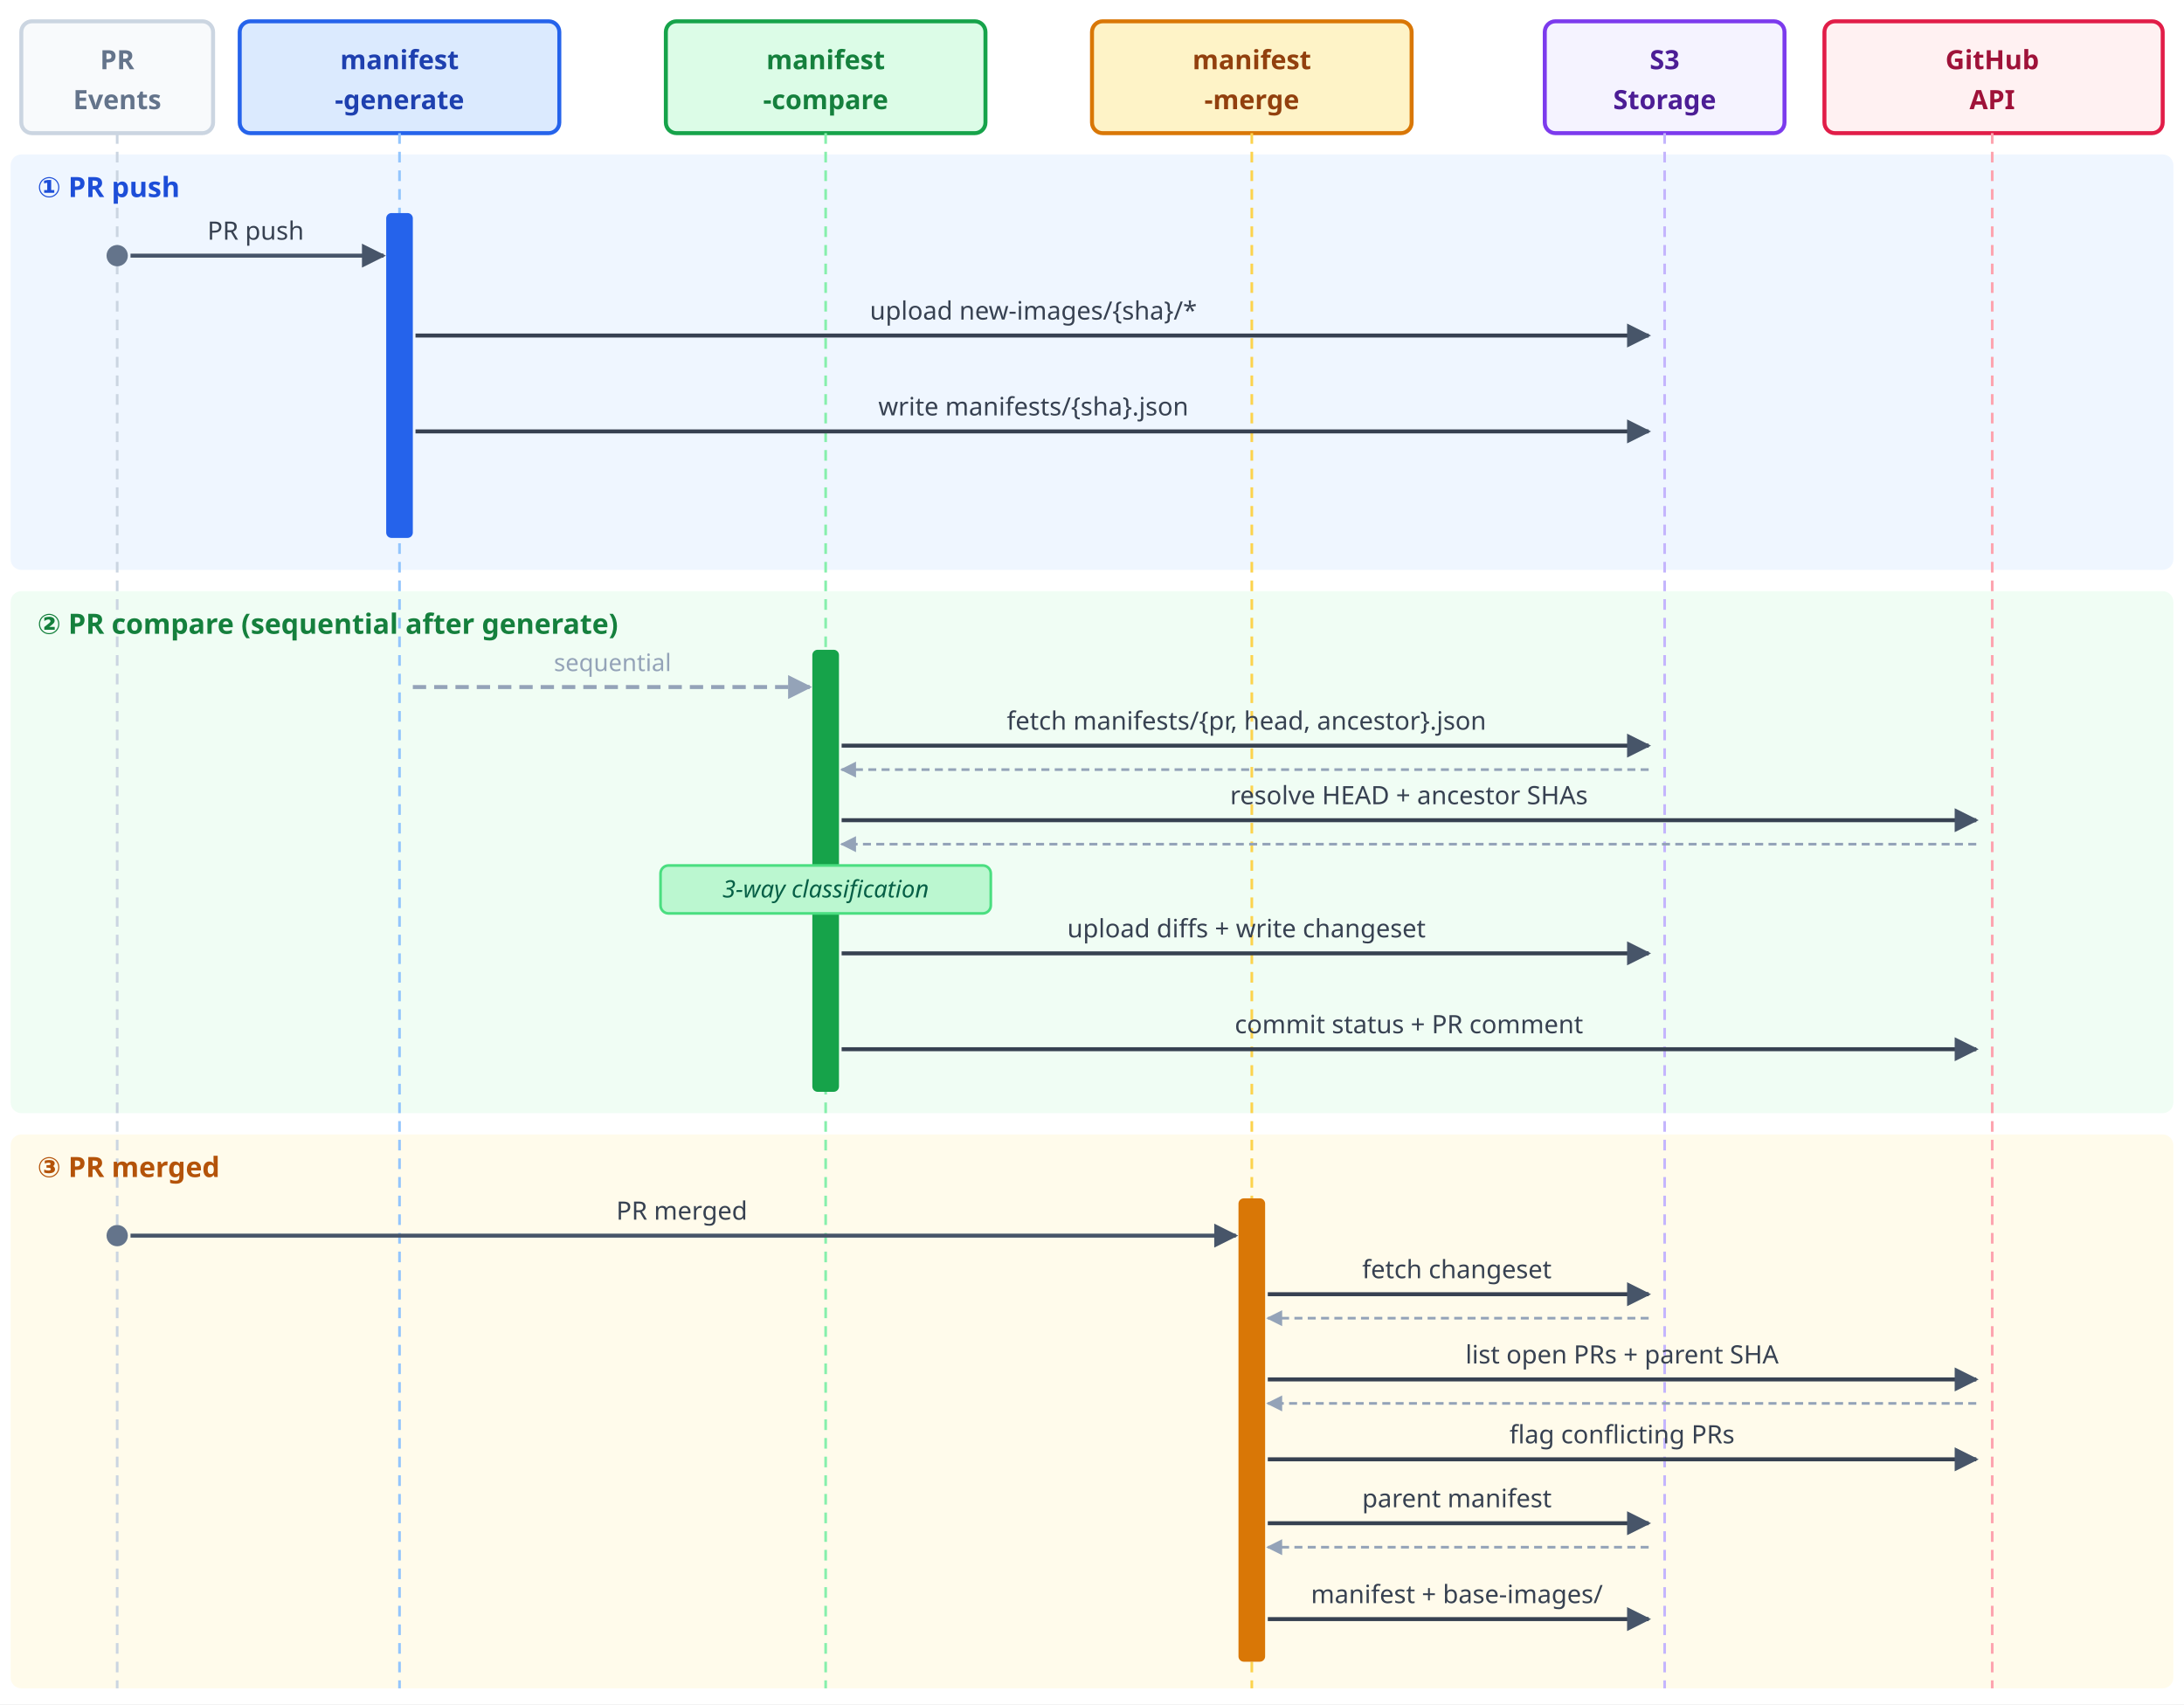
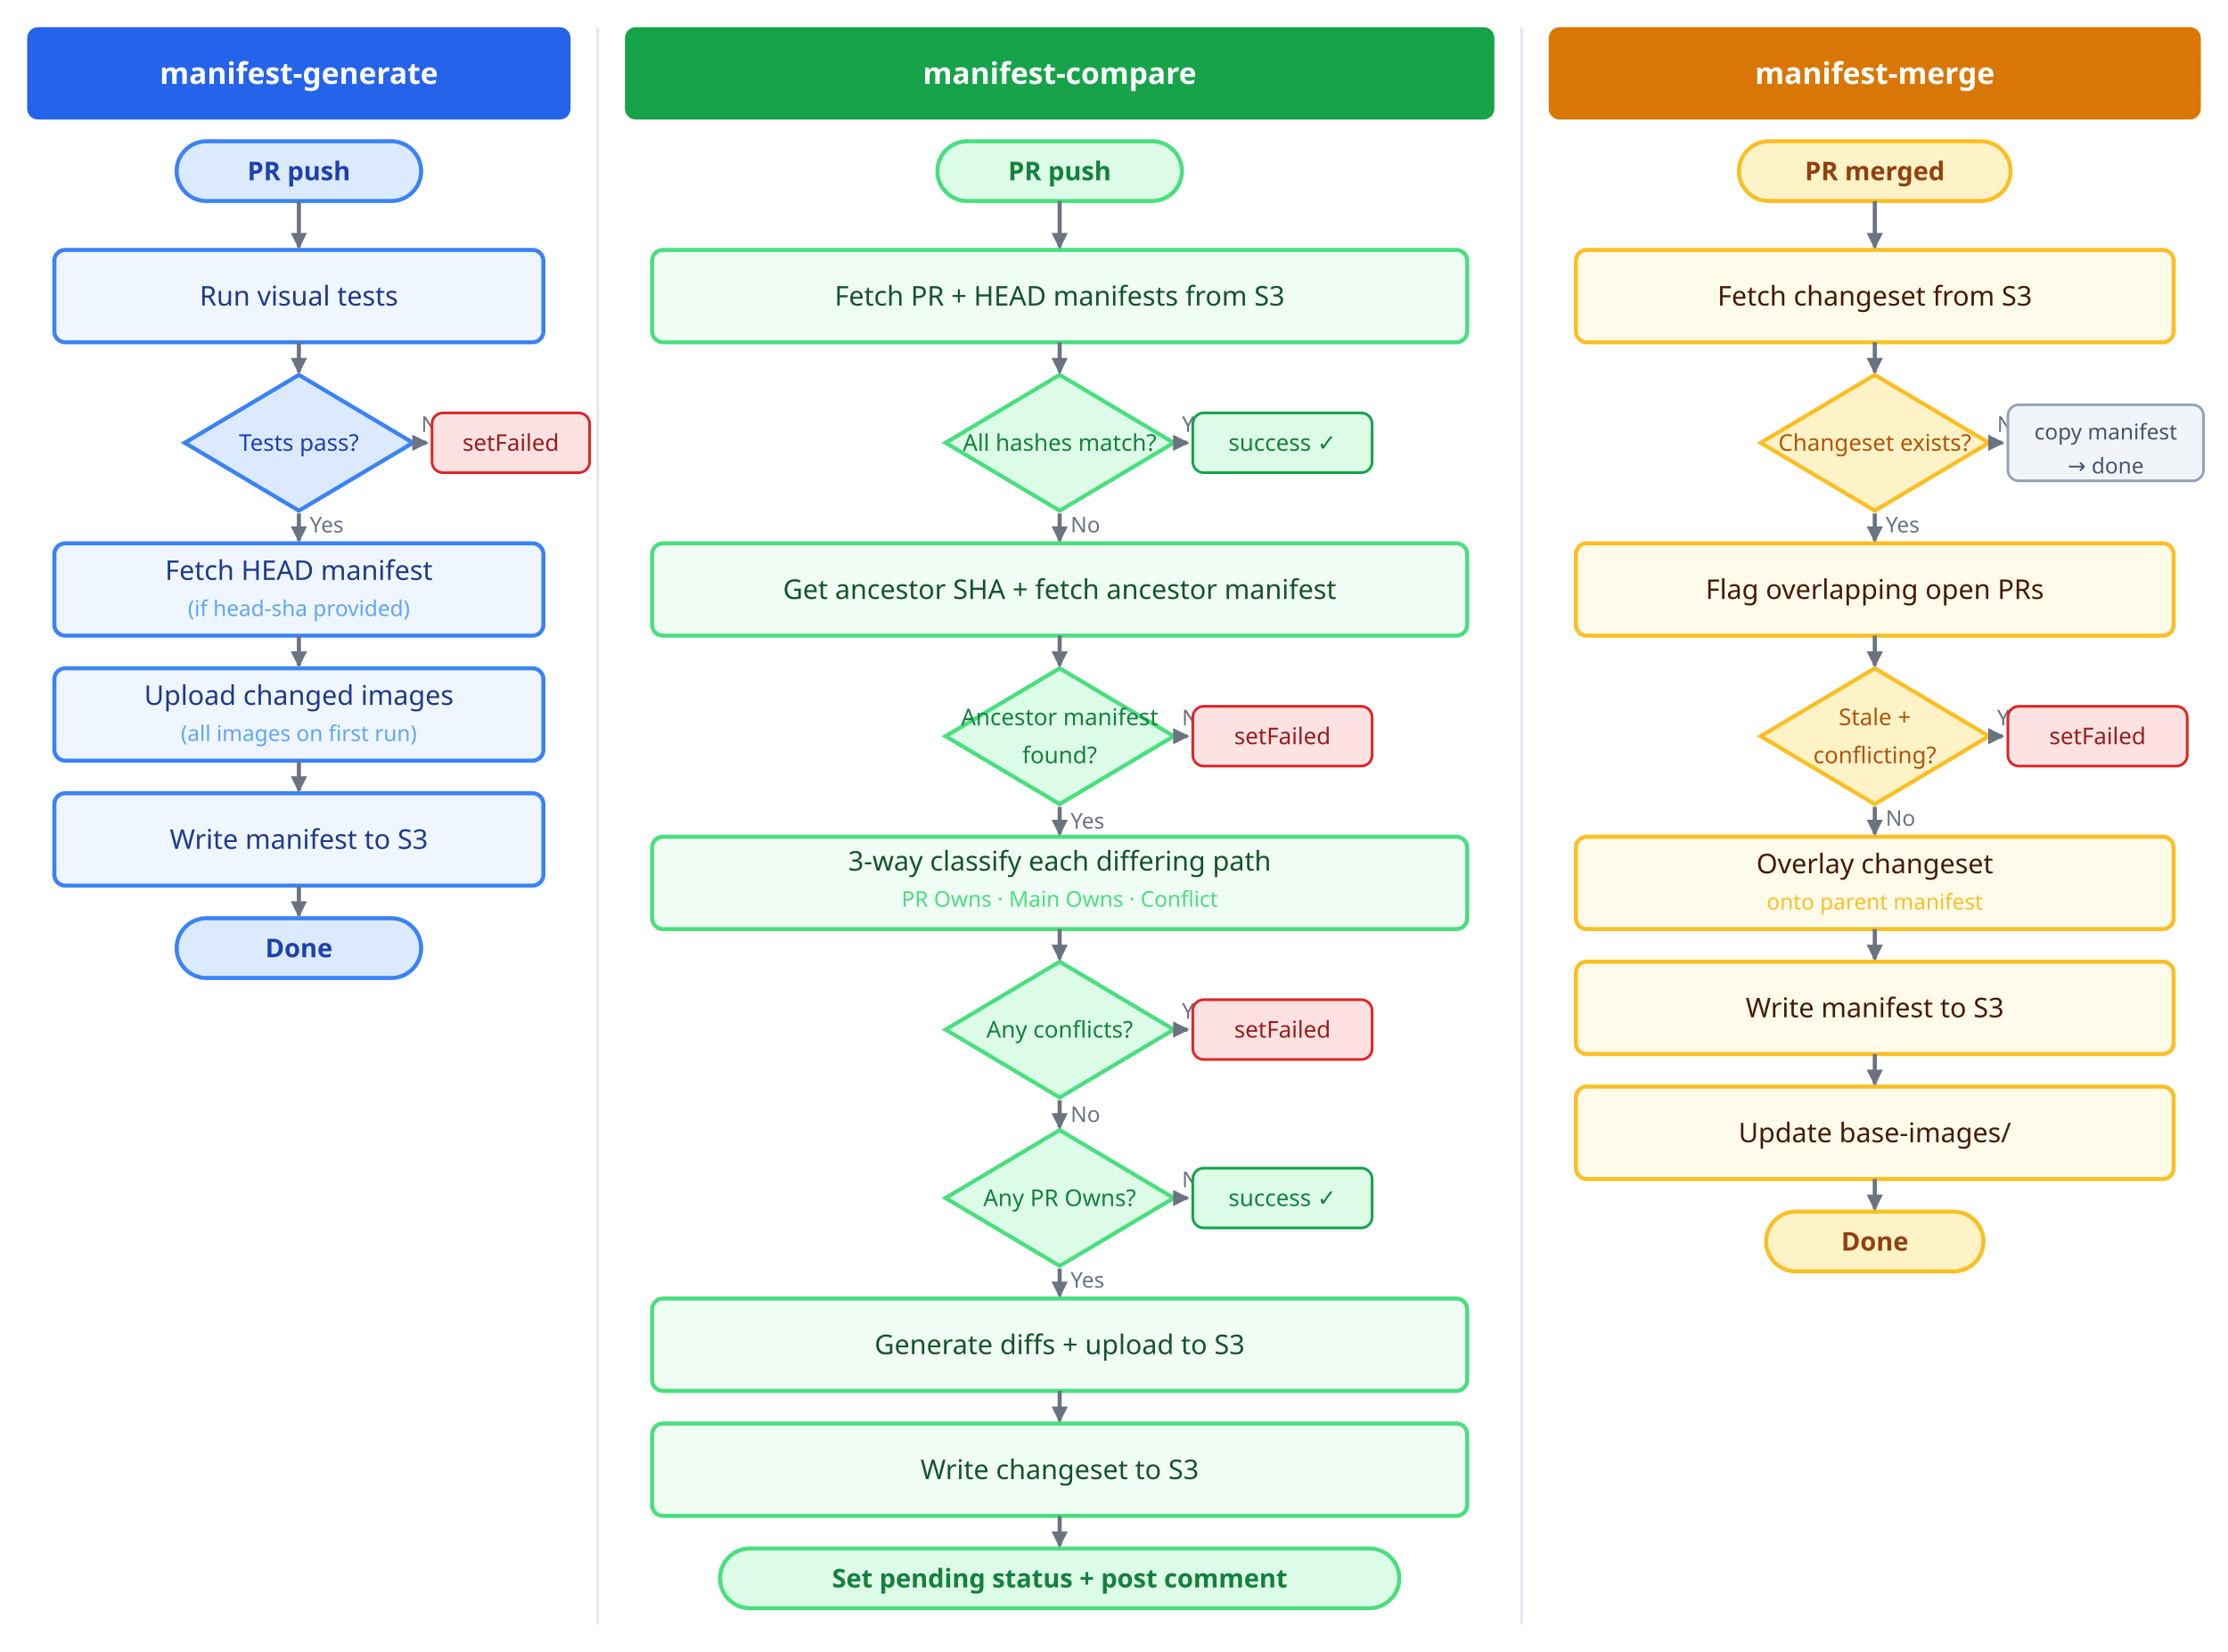
- <svg xmlns="http://www.w3.org/2000/svg" width="820" height="640" viewBox="0 0 820 640">
+ <svg xmlns="http://www.w3.org/2000/svg" width="820" height="608" viewBox="0 0 820 608">
  <defs>
-     <marker id="arr" viewBox="0 0 10 10" refX="9" refY="5" markerWidth="6" markerHeight="6" orient="auto">
-       <path d="M 0 0 L 10 5 L 0 10 z" fill="#475569" />
-     </marker>
-     <marker id="arr-lt" viewBox="0 0 10 10" refX="9" refY="5" markerWidth="6" markerHeight="6" orient="auto">
-       <path d="M 0 0 L 10 5 L 0 10 z" fill="#94A3B8" />
+     <marker id="a" viewBox="0 0 8 8" refX="7" refY="4" markerWidth="4" markerHeight="4" orient="auto">
+       <path d="M 0 0 L 8 4 L 0 8 z" fill="#6B7280" />
    </marker>
  </defs>
-   <rect width="820" height="640" fill="white" />
-   <rect x="4" y="58" width="812" height="156" rx="4" fill="#EFF6FF" />
-   <rect x="4" y="222" width="812" height="196" rx="4" fill="#F0FDF4" />
-   <rect x="4" y="426" width="812" height="208" rx="4" fill="#FFFBEB" />
-   <rect x="8" y="8" width="72" height="42" rx="4" fill="#F8FAFC" stroke="#CBD5E1" stroke-width="1.5" />
-   <text x="44" y="26" text-anchor="middle" font-family="ui-sans-serif,system-ui,sans-serif" font-size="10" font-weight="600" fill="#64748B">PR</text>
-   <text x="44" y="41" text-anchor="middle" font-family="ui-sans-serif,system-ui,sans-serif" font-size="10" font-weight="600" fill="#64748B">Events</text>
-   <rect x="90" y="8" width="120" height="42" rx="4" fill="#DBEAFE" stroke="#2563EB" stroke-width="1.5" />
-   <text x="150" y="26" text-anchor="middle" font-family="ui-sans-serif,system-ui,sans-serif" font-size="10" font-weight="600" fill="#1E40AF">manifest</text>
-   <text x="150" y="41" text-anchor="middle" font-family="ui-sans-serif,system-ui,sans-serif" font-size="10" font-weight="600" fill="#1E40AF">-generate</text>
-   <rect x="250" y="8" width="120" height="42" rx="4" fill="#DCFCE7" stroke="#16A34A" stroke-width="1.5" />
-   <text x="310" y="26" text-anchor="middle" font-family="ui-sans-serif,system-ui,sans-serif" font-size="10" font-weight="600" fill="#15803D">manifest</text>
-   <text x="310" y="41" text-anchor="middle" font-family="ui-sans-serif,system-ui,sans-serif" font-size="10" font-weight="600" fill="#15803D">-compare</text>
-   <rect x="410" y="8" width="120" height="42" rx="4" fill="#FEF3C7" stroke="#D97706" stroke-width="1.5" />
-   <text x="470" y="26" text-anchor="middle" font-family="ui-sans-serif,system-ui,sans-serif" font-size="10" font-weight="600" fill="#92400E">manifest</text>
-   <text x="470" y="41" text-anchor="middle" font-family="ui-sans-serif,system-ui,sans-serif" font-size="10" font-weight="600" fill="#92400E">-merge</text>
-   <rect x="580" y="8" width="90" height="42" rx="4" fill="#F5F3FF" stroke="#7C3AED" stroke-width="1.5" />
-   <text x="625" y="26" text-anchor="middle" font-family="ui-sans-serif,system-ui,sans-serif" font-size="10" font-weight="600" fill="#4C1D95">S3</text>
-   <text x="625" y="41" text-anchor="middle" font-family="ui-sans-serif,system-ui,sans-serif" font-size="10" font-weight="600" fill="#4C1D95">Storage</text>
-   <rect x="685" y="8" width="127" height="42" rx="4" fill="#FFF1F2" stroke="#E11D48" stroke-width="1.5" />
-   <text x="748" y="26" text-anchor="middle" font-family="ui-sans-serif,system-ui,sans-serif" font-size="10" font-weight="600" fill="#9F1239">GitHub</text>
-   <text x="748" y="41" text-anchor="middle" font-family="ui-sans-serif,system-ui,sans-serif" font-size="10" font-weight="600" fill="#9F1239">API</text>
-   <line x1="44" y1="50" x2="44" y2="634" stroke="#CBD5E1" stroke-width="1" stroke-dasharray="4,3" />
-   <line x1="150" y1="50" x2="150" y2="634" stroke="#93C5FD" stroke-width="1" stroke-dasharray="4,3" />
-   <line x1="310" y1="50" x2="310" y2="634" stroke="#86EFAC" stroke-width="1" stroke-dasharray="4,3" />
-   <line x1="470" y1="50" x2="470" y2="634" stroke="#FCD34D" stroke-width="1" stroke-dasharray="4,3" />
-   <line x1="625" y1="50" x2="625" y2="634" stroke="#C4B5FD" stroke-width="1" stroke-dasharray="4,3" />
-   <line x1="748" y1="50" x2="748" y2="634" stroke="#FDA4AF" stroke-width="1" stroke-dasharray="4,3" />
-   <text x="14" y="74" font-family="ui-sans-serif,system-ui,sans-serif" font-size="10.5" font-weight="700" fill="#1D4ED8">① PR push</text>
-   <rect x="145" y="80" width="10" height="122" rx="2" fill="#2563EB" />
-   <circle cx="44" cy="96" r="4" fill="#64748B" />
-   <line x1="49" y1="96" x2="144" y2="96" stroke="#475569" stroke-width="1.5" marker-end="url(#arr)" />
-   <text x="96" y="90" text-anchor="middle" font-family="ui-sans-serif,system-ui,sans-serif" font-size="9.5" fill="#374151">PR push</text>
-   <line x1="156" y1="126" x2="619" y2="126" stroke="#374151" stroke-width="1.5" marker-end="url(#arr)" />
-   <text x="388" y="120" text-anchor="middle" font-family="ui-sans-serif,system-ui,sans-serif" font-size="9.5" fill="#374151">upload new-images/{sha}/*</text>
-   <line x1="156" y1="162" x2="619" y2="162" stroke="#374151" stroke-width="1.5" marker-end="url(#arr)" />
-   <text x="388" y="156" text-anchor="middle" font-family="ui-sans-serif,system-ui,sans-serif" font-size="9.5" fill="#374151">write manifests/{sha}.json</text>
-   <text x="14" y="238" font-family="ui-sans-serif,system-ui,sans-serif" font-size="10.5" font-weight="700" fill="#15803D">② PR compare  (sequential after generate)</text>
-   <rect x="305" y="244" width="10" height="166" rx="2" fill="#16A34A" />
-   <line x1="155" y1="258" x2="304" y2="258" stroke="#94A3B8" stroke-width="1.5" stroke-dasharray="5,3" marker-end="url(#arr-lt)" />
-   <text x="230" y="252" text-anchor="middle" font-family="ui-sans-serif,system-ui,sans-serif" font-size="9" fill="#94A3B8">sequential</text>
-   <line x1="316" y1="280" x2="619" y2="280" stroke="#374151" stroke-width="1.5" marker-end="url(#arr)" />
-   <text x="468" y="274" text-anchor="middle" font-family="ui-sans-serif,system-ui,sans-serif" font-size="9.5" fill="#374151">fetch manifests/{pr, head, ancestor}.json</text>
-   <line x1="619" y1="289" x2="316" y2="289" stroke="#94A3B8" stroke-width="1" stroke-dasharray="3,2" marker-end="url(#arr-lt)" />
-   <line x1="316" y1="308" x2="742" y2="308" stroke="#374151" stroke-width="1.5" marker-end="url(#arr)" />
-   <text x="529" y="302" text-anchor="middle" font-family="ui-sans-serif,system-ui,sans-serif" font-size="9.5" fill="#374151">resolve HEAD + ancestor SHAs</text>
-   <line x1="742" y1="317" x2="316" y2="317" stroke="#94A3B8" stroke-width="1" stroke-dasharray="3,2" marker-end="url(#arr-lt)" />
-   <rect x="248" y="325" width="124" height="18" rx="3" fill="#BBF7D0" stroke="#4ADE80" stroke-width="1" />
-   <text x="310" y="337" text-anchor="middle" font-family="ui-sans-serif,system-ui,sans-serif" font-size="9" font-style="italic" fill="#065F46">3-way classification</text>
-   <line x1="316" y1="358" x2="619" y2="358" stroke="#374151" stroke-width="1.5" marker-end="url(#arr)" />
-   <text x="468" y="352" text-anchor="middle" font-family="ui-sans-serif,system-ui,sans-serif" font-size="9.5" fill="#374151">upload diffs + write changeset</text>
-   <line x1="316" y1="394" x2="742" y2="394" stroke="#374151" stroke-width="1.5" marker-end="url(#arr)" />
-   <text x="529" y="388" text-anchor="middle" font-family="ui-sans-serif,system-ui,sans-serif" font-size="9.5" fill="#374151">commit status + PR comment</text>
-   <text x="14" y="442" font-family="ui-sans-serif,system-ui,sans-serif" font-size="10.5" font-weight="700" fill="#B45309">③ PR merged</text>
-   <rect x="465" y="450" width="10" height="174" rx="2" fill="#D97706" />
-   <circle cx="44" cy="464" r="4" fill="#64748B" />
-   <line x1="49" y1="464" x2="464" y2="464" stroke="#475569" stroke-width="1.5" marker-end="url(#arr)" />
-   <text x="256" y="458" text-anchor="middle" font-family="ui-sans-serif,system-ui,sans-serif" font-size="9.5" fill="#374151">PR merged</text>
-   <line x1="476" y1="486" x2="619" y2="486" stroke="#374151" stroke-width="1.5" marker-end="url(#arr)" />
-   <text x="547" y="480" text-anchor="middle" font-family="ui-sans-serif,system-ui,sans-serif" font-size="9.5" fill="#374151">fetch changeset</text>
-   <line x1="619" y1="495" x2="476" y2="495" stroke="#94A3B8" stroke-width="1" stroke-dasharray="3,2" marker-end="url(#arr-lt)" />
-   <line x1="476" y1="518" x2="742" y2="518" stroke="#374151" stroke-width="1.5" marker-end="url(#arr)" />
-   <text x="609" y="512" text-anchor="middle" font-family="ui-sans-serif,system-ui,sans-serif" font-size="9.5" fill="#374151">list open PRs + parent SHA</text>
-   <line x1="742" y1="527" x2="476" y2="527" stroke="#94A3B8" stroke-width="1" stroke-dasharray="3,2" marker-end="url(#arr-lt)" />
-   <line x1="476" y1="548" x2="742" y2="548" stroke="#374151" stroke-width="1.5" marker-end="url(#arr)" />
-   <text x="609" y="542" text-anchor="middle" font-family="ui-sans-serif,system-ui,sans-serif" font-size="9.5" fill="#374151">flag conflicting PRs</text>
-   <line x1="476" y1="572" x2="619" y2="572" stroke="#374151" stroke-width="1.5" marker-end="url(#arr)" />
-   <text x="547" y="566" text-anchor="middle" font-family="ui-sans-serif,system-ui,sans-serif" font-size="9.5" fill="#374151">parent manifest</text>
-   <line x1="619" y1="581" x2="476" y2="581" stroke="#94A3B8" stroke-width="1" stroke-dasharray="3,2" marker-end="url(#arr-lt)" />
-   <line x1="476" y1="608" x2="619" y2="608" stroke="#374151" stroke-width="1.5" marker-end="url(#arr)" />
-   <text x="547" y="602" text-anchor="middle" font-family="ui-sans-serif,system-ui,sans-serif" font-size="9.5" fill="#374151">manifest + base-images/</text>
+   <rect width="820" height="608" fill="white" />
+   <line x1="220" y1="10" x2="220" y2="598" stroke="#E2E8F0" stroke-width="1" />
+   <line x1="560" y1="10" x2="560" y2="598" stroke="#E2E8F0" stroke-width="1" />
+   <rect x="10" y="10" width="200" height="34" rx="4" fill="#2563EB" />
+   <text x="110" y="27" text-anchor="middle" dominant-baseline="middle" font-family="ui-sans-serif,system-ui,sans-serif" font-size="11" font-weight="700" fill="white">manifest-generate</text>
+   <rect x="230" y="10" width="320" height="34" rx="4" fill="#16A34A" />
+   <text x="390" y="27" text-anchor="middle" dominant-baseline="middle" font-family="ui-sans-serif,system-ui,sans-serif" font-size="11" font-weight="700" fill="white">manifest-compare</text>
+   <rect x="570" y="10" width="240" height="34" rx="4" fill="#D97706" />
+   <text x="690" y="27" text-anchor="middle" dominant-baseline="middle" font-family="ui-sans-serif,system-ui,sans-serif" font-size="11" font-weight="700" fill="white">manifest-merge</text>
+   <rect x="65" y="52" width="90" height="22" rx="11" fill="#DBEAFE" stroke="#3B82F6" stroke-width="1.5" />
+   <text x="110" y="63" text-anchor="middle" dominant-baseline="middle" font-family="ui-sans-serif,system-ui,sans-serif" font-size="9.5" font-weight="600" fill="#1E40AF">PR push</text>
+   <rect x="345" y="52" width="90" height="22" rx="11" fill="#DCFCE7" stroke="#4ADE80" stroke-width="1.5" />
+   <text x="390" y="63" text-anchor="middle" dominant-baseline="middle" font-family="ui-sans-serif,system-ui,sans-serif" font-size="9.5" font-weight="600" fill="#15803D">PR push</text>
+   <rect x="640" y="52" width="100" height="22" rx="11" fill="#FEF3C7" stroke="#FBBF24" stroke-width="1.5" />
+   <text x="690" y="63" text-anchor="middle" dominant-baseline="middle" font-family="ui-sans-serif,system-ui,sans-serif" font-size="9.5" font-weight="600" fill="#92400E">PR merged</text>
+   <rect x="20" y="92" width="180" height="34" rx="4" fill="#EFF6FF" stroke="#3B82F6" stroke-width="1.5" />
+   <text x="110" y="109" text-anchor="middle" dominant-baseline="middle" font-family="ui-sans-serif,system-ui,sans-serif" font-size="10" fill="#1E3A8A">Run visual tests</text>
+   <polygon points="110,138 152,163 110,188 68,163" fill="#DBEAFE" stroke="#3B82F6" stroke-width="1.5" />
+   <text x="110" y="163" text-anchor="middle" dominant-baseline="middle" font-family="ui-sans-serif,system-ui,sans-serif" font-size="8.5" fill="#1E40AF">Tests pass?</text>
+   <rect x="20" y="200" width="180" height="34" rx="4" fill="#EFF6FF" stroke="#3B82F6" stroke-width="1.5" />
+   <text x="110" y="210" text-anchor="middle" dominant-baseline="middle" font-family="ui-sans-serif,system-ui,sans-serif" font-size="10" fill="#1E3A8A">Fetch HEAD manifest</text>
+   <text x="110" y="224" text-anchor="middle" dominant-baseline="middle" font-family="ui-sans-serif,system-ui,sans-serif" font-size="8" fill="#60A5FA">(if head-sha provided)</text>
+   <rect x="20" y="246" width="180" height="34" rx="4" fill="#EFF6FF" stroke="#3B82F6" stroke-width="1.5" />
+   <text x="110" y="256" text-anchor="middle" dominant-baseline="middle" font-family="ui-sans-serif,system-ui,sans-serif" font-size="10" fill="#1E3A8A">Upload changed images</text>
+   <text x="110" y="270" text-anchor="middle" dominant-baseline="middle" font-family="ui-sans-serif,system-ui,sans-serif" font-size="8" fill="#60A5FA">(all images on first run)</text>
+   <rect x="20" y="292" width="180" height="34" rx="4" fill="#EFF6FF" stroke="#3B82F6" stroke-width="1.5" />
+   <text x="110" y="309" text-anchor="middle" dominant-baseline="middle" font-family="ui-sans-serif,system-ui,sans-serif" font-size="10" fill="#1E3A8A">Write manifest to S3</text>
+   <rect x="65" y="338" width="90" height="22" rx="11" fill="#DBEAFE" stroke="#3B82F6" stroke-width="1.5" />
+   <text x="110" y="349" text-anchor="middle" dominant-baseline="middle" font-family="ui-sans-serif,system-ui,sans-serif" font-size="9.5" font-weight="600" fill="#1E40AF">Done</text>
+   <line x1="110" y1="74" x2="110" y2="91" stroke="#6B7280" stroke-width="1.5" marker-end="url(#a)" />
+   <line x1="110" y1="126" x2="110" y2="137" stroke="#6B7280" stroke-width="1.5" marker-end="url(#a)" />
+   <line x1="110" y1="189" x2="110" y2="199" stroke="#6B7280" stroke-width="1.5" marker-end="url(#a)" />
+   <line x1="110" y1="234" x2="110" y2="245" stroke="#6B7280" stroke-width="1.5" marker-end="url(#a)" />
+   <line x1="110" y1="280" x2="110" y2="291" stroke="#6B7280" stroke-width="1.5" marker-end="url(#a)" />
+   <line x1="110" y1="326" x2="110" y2="337" stroke="#6B7280" stroke-width="1.5" marker-end="url(#a)" />
+   <line x1="153" y1="163" x2="157" y2="163" stroke="#6B7280" stroke-width="1.5" marker-end="url(#a)" />
+   <text x="114" y="196" font-family="ui-sans-serif,system-ui,sans-serif" font-size="8" fill="#6B7280">Yes</text>
+   <text x="155" y="159" font-family="ui-sans-serif,system-ui,sans-serif" font-size="8" fill="#6B7280">No</text>
+   <rect x="159" y="152" width="58" height="22" rx="4" fill="#FEE2E2" stroke="#DC2626" stroke-width="1" />
+   <text x="188" y="163" text-anchor="middle" dominant-baseline="middle" font-family="ui-sans-serif,system-ui,sans-serif" font-size="8.5" fill="#991B1B">setFailed</text>
+   <rect x="240" y="92" width="300" height="34" rx="4" fill="#F0FDF4" stroke="#4ADE80" stroke-width="1.5" />
+   <text x="390" y="109" text-anchor="middle" dominant-baseline="middle" font-family="ui-sans-serif,system-ui,sans-serif" font-size="10" fill="#14532D">Fetch PR + HEAD manifests from S3</text>
+   <polygon points="390,138 432,163 390,188 348,163" fill="#DCFCE7" stroke="#4ADE80" stroke-width="1.5" />
+   <text x="390" y="163" text-anchor="middle" dominant-baseline="middle" font-family="ui-sans-serif,system-ui,sans-serif" font-size="8.5" fill="#15803D">All hashes match?</text>
+   <rect x="240" y="200" width="300" height="34" rx="4" fill="#F0FDF4" stroke="#4ADE80" stroke-width="1.5" />
+   <text x="390" y="217" text-anchor="middle" dominant-baseline="middle" font-family="ui-sans-serif,system-ui,sans-serif" font-size="10" fill="#14532D">Get ancestor SHA + fetch ancestor manifest</text>
+   <polygon points="390,246 432,271 390,296 348,271" fill="#DCFCE7" stroke="#4ADE80" stroke-width="1.5" />
+   <text x="390" y="264" text-anchor="middle" dominant-baseline="middle" font-family="ui-sans-serif,system-ui,sans-serif" font-size="8.5" fill="#15803D">Ancestor manifest</text>
+   <text x="390" y="278" text-anchor="middle" dominant-baseline="middle" font-family="ui-sans-serif,system-ui,sans-serif" font-size="8.5" fill="#15803D">found?</text>
+   <rect x="240" y="308" width="300" height="34" rx="4" fill="#F0FDF4" stroke="#4ADE80" stroke-width="1.5" />
+   <text x="390" y="317" text-anchor="middle" dominant-baseline="middle" font-family="ui-sans-serif,system-ui,sans-serif" font-size="10" fill="#14532D">3-way classify each differing path</text>
+   <text x="390" y="331" text-anchor="middle" dominant-baseline="middle" font-family="ui-sans-serif,system-ui,sans-serif" font-size="8" fill="#4ADE80">PR Owns · Main Owns · Conflict</text>
+   <polygon points="390,354 432,379 390,404 348,379" fill="#DCFCE7" stroke="#4ADE80" stroke-width="1.5" />
+   <text x="390" y="379" text-anchor="middle" dominant-baseline="middle" font-family="ui-sans-serif,system-ui,sans-serif" font-size="8.5" fill="#15803D">Any conflicts?</text>
+   <polygon points="390,416 432,441 390,466 348,441" fill="#DCFCE7" stroke="#4ADE80" stroke-width="1.5" />
+   <text x="390" y="441" text-anchor="middle" dominant-baseline="middle" font-family="ui-sans-serif,system-ui,sans-serif" font-size="8.5" fill="#15803D">Any PR Owns?</text>
+   <rect x="240" y="478" width="300" height="34" rx="4" fill="#F0FDF4" stroke="#4ADE80" stroke-width="1.5" />
+   <text x="390" y="495" text-anchor="middle" dominant-baseline="middle" font-family="ui-sans-serif,system-ui,sans-serif" font-size="10" fill="#14532D">Generate diffs + upload to S3</text>
+   <rect x="240" y="524" width="300" height="34" rx="4" fill="#F0FDF4" stroke="#4ADE80" stroke-width="1.5" />
+   <text x="390" y="541" text-anchor="middle" dominant-baseline="middle" font-family="ui-sans-serif,system-ui,sans-serif" font-size="10" fill="#14532D">Write changeset to S3</text>
+   <rect x="265" y="570" width="250" height="22" rx="11" fill="#DCFCE7" stroke="#4ADE80" stroke-width="1.5" />
+   <text x="390" y="581" text-anchor="middle" dominant-baseline="middle" font-family="ui-sans-serif,system-ui,sans-serif" font-size="9.5" font-weight="600" fill="#15803D">Set pending status + post comment</text>
+   <line x1="390" y1="74" x2="390" y2="91" stroke="#6B7280" stroke-width="1.5" marker-end="url(#a)" />
+   <line x1="390" y1="126" x2="390" y2="137" stroke="#6B7280" stroke-width="1.5" marker-end="url(#a)" />
+   <line x1="390" y1="189" x2="390" y2="199" stroke="#6B7280" stroke-width="1.5" marker-end="url(#a)" />
+   <line x1="390" y1="234" x2="390" y2="245" stroke="#6B7280" stroke-width="1.5" marker-end="url(#a)" />
+   <line x1="390" y1="297" x2="390" y2="307" stroke="#6B7280" stroke-width="1.5" marker-end="url(#a)" />
+   <line x1="390" y1="342" x2="390" y2="353" stroke="#6B7280" stroke-width="1.5" marker-end="url(#a)" />
+   <line x1="390" y1="405" x2="390" y2="415" stroke="#6B7280" stroke-width="1.5" marker-end="url(#a)" />
+   <line x1="390" y1="467" x2="390" y2="477" stroke="#6B7280" stroke-width="1.5" marker-end="url(#a)" />
+   <line x1="390" y1="512" x2="390" y2="523" stroke="#6B7280" stroke-width="1.5" marker-end="url(#a)" />
+   <line x1="390" y1="558" x2="390" y2="569" stroke="#6B7280" stroke-width="1.5" marker-end="url(#a)" />
+   <line x1="433" y1="163" x2="437" y2="163" stroke="#6B7280" stroke-width="1.5" marker-end="url(#a)" />
+   <line x1="433" y1="271" x2="437" y2="271" stroke="#6B7280" stroke-width="1.5" marker-end="url(#a)" />
+   <line x1="433" y1="379" x2="437" y2="379" stroke="#6B7280" stroke-width="1.5" marker-end="url(#a)" />
+   <line x1="433" y1="441" x2="437" y2="441" stroke="#6B7280" stroke-width="1.5" marker-end="url(#a)" />
+   <text x="394" y="196" font-family="ui-sans-serif,system-ui,sans-serif" font-size="8" fill="#6B7280">No</text>
+   <text x="394" y="305" font-family="ui-sans-serif,system-ui,sans-serif" font-size="8" fill="#6B7280">Yes</text>
+   <text x="394" y="413" font-family="ui-sans-serif,system-ui,sans-serif" font-size="8" fill="#6B7280">No</text>
+   <text x="394" y="474" font-family="ui-sans-serif,system-ui,sans-serif" font-size="8" fill="#6B7280">Yes</text>
+   <text x="435" y="159" font-family="ui-sans-serif,system-ui,sans-serif" font-size="8" fill="#6B7280">Yes</text>
+   <text x="435" y="267" font-family="ui-sans-serif,system-ui,sans-serif" font-size="8" fill="#6B7280">No</text>
+   <text x="435" y="375" font-family="ui-sans-serif,system-ui,sans-serif" font-size="8" fill="#6B7280">Yes</text>
+   <text x="435" y="437" font-family="ui-sans-serif,system-ui,sans-serif" font-size="8" fill="#6B7280">No</text>
+   <rect x="439" y="152" width="66" height="22" rx="4" fill="#DCFCE7" stroke="#16A34A" stroke-width="1" />
+   <text x="472" y="163" text-anchor="middle" dominant-baseline="middle" font-family="ui-sans-serif,system-ui,sans-serif" font-size="8.5" fill="#15803D">success ✓</text>
+   <rect x="439" y="260" width="66" height="22" rx="4" fill="#FEE2E2" stroke="#DC2626" stroke-width="1" />
+   <text x="472" y="271" text-anchor="middle" dominant-baseline="middle" font-family="ui-sans-serif,system-ui,sans-serif" font-size="8.5" fill="#991B1B">setFailed</text>
+   <rect x="439" y="368" width="66" height="22" rx="4" fill="#FEE2E2" stroke="#DC2626" stroke-width="1" />
+   <text x="472" y="379" text-anchor="middle" dominant-baseline="middle" font-family="ui-sans-serif,system-ui,sans-serif" font-size="8.5" fill="#991B1B">setFailed</text>
+   <rect x="439" y="430" width="66" height="22" rx="4" fill="#DCFCE7" stroke="#16A34A" stroke-width="1" />
+   <text x="472" y="441" text-anchor="middle" dominant-baseline="middle" font-family="ui-sans-serif,system-ui,sans-serif" font-size="8.5" fill="#15803D">success ✓</text>
+   <rect x="580" y="92" width="220" height="34" rx="4" fill="#FFFBEB" stroke="#FBBF24" stroke-width="1.5" />
+   <text x="690" y="109" text-anchor="middle" dominant-baseline="middle" font-family="ui-sans-serif,system-ui,sans-serif" font-size="10" fill="#451A03">Fetch changeset from S3</text>
+   <polygon points="690,138 732,163 690,188 648,163" fill="#FEF3C7" stroke="#FBBF24" stroke-width="1.5" />
+   <text x="690" y="163" text-anchor="middle" dominant-baseline="middle" font-family="ui-sans-serif,system-ui,sans-serif" font-size="8.5" fill="#B45309">Changeset exists?</text>
+   <rect x="580" y="200" width="220" height="34" rx="4" fill="#FFFBEB" stroke="#FBBF24" stroke-width="1.5" />
+   <text x="690" y="217" text-anchor="middle" dominant-baseline="middle" font-family="ui-sans-serif,system-ui,sans-serif" font-size="10" fill="#451A03">Flag overlapping open PRs</text>
+   <polygon points="690,246 732,271 690,296 648,271" fill="#FEF3C7" stroke="#FBBF24" stroke-width="1.5" />
+   <text x="690" y="264" text-anchor="middle" dominant-baseline="middle" font-family="ui-sans-serif,system-ui,sans-serif" font-size="8.5" fill="#B45309">Stale +</text>
+   <text x="690" y="278" text-anchor="middle" dominant-baseline="middle" font-family="ui-sans-serif,system-ui,sans-serif" font-size="8.5" fill="#B45309">conflicting?</text>
+   <rect x="580" y="308" width="220" height="34" rx="4" fill="#FFFBEB" stroke="#FBBF24" stroke-width="1.5" />
+   <text x="690" y="318" text-anchor="middle" dominant-baseline="middle" font-family="ui-sans-serif,system-ui,sans-serif" font-size="10" fill="#451A03">Overlay changeset</text>
+   <text x="690" y="332" text-anchor="middle" dominant-baseline="middle" font-family="ui-sans-serif,system-ui,sans-serif" font-size="8" fill="#FBBF24">onto parent manifest</text>
+   <rect x="580" y="354" width="220" height="34" rx="4" fill="#FFFBEB" stroke="#FBBF24" stroke-width="1.5" />
+   <text x="690" y="371" text-anchor="middle" dominant-baseline="middle" font-family="ui-sans-serif,system-ui,sans-serif" font-size="10" fill="#451A03">Write manifest to S3</text>
+   <rect x="580" y="400" width="220" height="34" rx="4" fill="#FFFBEB" stroke="#FBBF24" stroke-width="1.5" />
+   <text x="690" y="417" text-anchor="middle" dominant-baseline="middle" font-family="ui-sans-serif,system-ui,sans-serif" font-size="10" fill="#451A03">Update base-images/</text>
+   <rect x="650" y="446" width="80" height="22" rx="11" fill="#FEF3C7" stroke="#FBBF24" stroke-width="1.5" />
+   <text x="690" y="457" text-anchor="middle" dominant-baseline="middle" font-family="ui-sans-serif,system-ui,sans-serif" font-size="9.5" font-weight="600" fill="#92400E">Done</text>
+   <line x1="690" y1="74" x2="690" y2="91" stroke="#6B7280" stroke-width="1.5" marker-end="url(#a)" />
+   <line x1="690" y1="126" x2="690" y2="137" stroke="#6B7280" stroke-width="1.5" marker-end="url(#a)" />
+   <line x1="690" y1="189" x2="690" y2="199" stroke="#6B7280" stroke-width="1.5" marker-end="url(#a)" />
+   <line x1="690" y1="234" x2="690" y2="245" stroke="#6B7280" stroke-width="1.5" marker-end="url(#a)" />
+   <line x1="690" y1="297" x2="690" y2="307" stroke="#6B7280" stroke-width="1.5" marker-end="url(#a)" />
+   <line x1="690" y1="342" x2="690" y2="353" stroke="#6B7280" stroke-width="1.5" marker-end="url(#a)" />
+   <line x1="690" y1="388" x2="690" y2="399" stroke="#6B7280" stroke-width="1.5" marker-end="url(#a)" />
+   <line x1="690" y1="434" x2="690" y2="445" stroke="#6B7280" stroke-width="1.5" marker-end="url(#a)" />
+   <line x1="733" y1="163" x2="737" y2="163" stroke="#6B7280" stroke-width="1.5" marker-end="url(#a)" />
+   <line x1="733" y1="271" x2="737" y2="271" stroke="#6B7280" stroke-width="1.5" marker-end="url(#a)" />
+   <text x="694" y="196" font-family="ui-sans-serif,system-ui,sans-serif" font-size="8" fill="#6B7280">Yes</text>
+   <text x="694" y="304" font-family="ui-sans-serif,system-ui,sans-serif" font-size="8" fill="#6B7280">No</text>
+   <text x="735" y="159" font-family="ui-sans-serif,system-ui,sans-serif" font-size="8" fill="#6B7280">No</text>
+   <text x="735" y="267" font-family="ui-sans-serif,system-ui,sans-serif" font-size="8" fill="#6B7280">Yes</text>
+   <rect x="739" y="149" width="72" height="28" rx="4" fill="#F1F5F9" stroke="#94A3B8" stroke-width="1" />
+   <text x="775" y="159" text-anchor="middle" dominant-baseline="middle" font-family="ui-sans-serif,system-ui,sans-serif" font-size="8" fill="#475569">copy manifest</text>
+   <text x="775" y="172" text-anchor="middle" dominant-baseline="middle" font-family="ui-sans-serif,system-ui,sans-serif" font-size="8" fill="#475569">→ done</text>
+   <rect x="739" y="260" width="66" height="22" rx="4" fill="#FEE2E2" stroke="#DC2626" stroke-width="1" />
+   <text x="772" y="271" text-anchor="middle" dominant-baseline="middle" font-family="ui-sans-serif,system-ui,sans-serif" font-size="8.5" fill="#991B1B">setFailed</text>
</svg>
